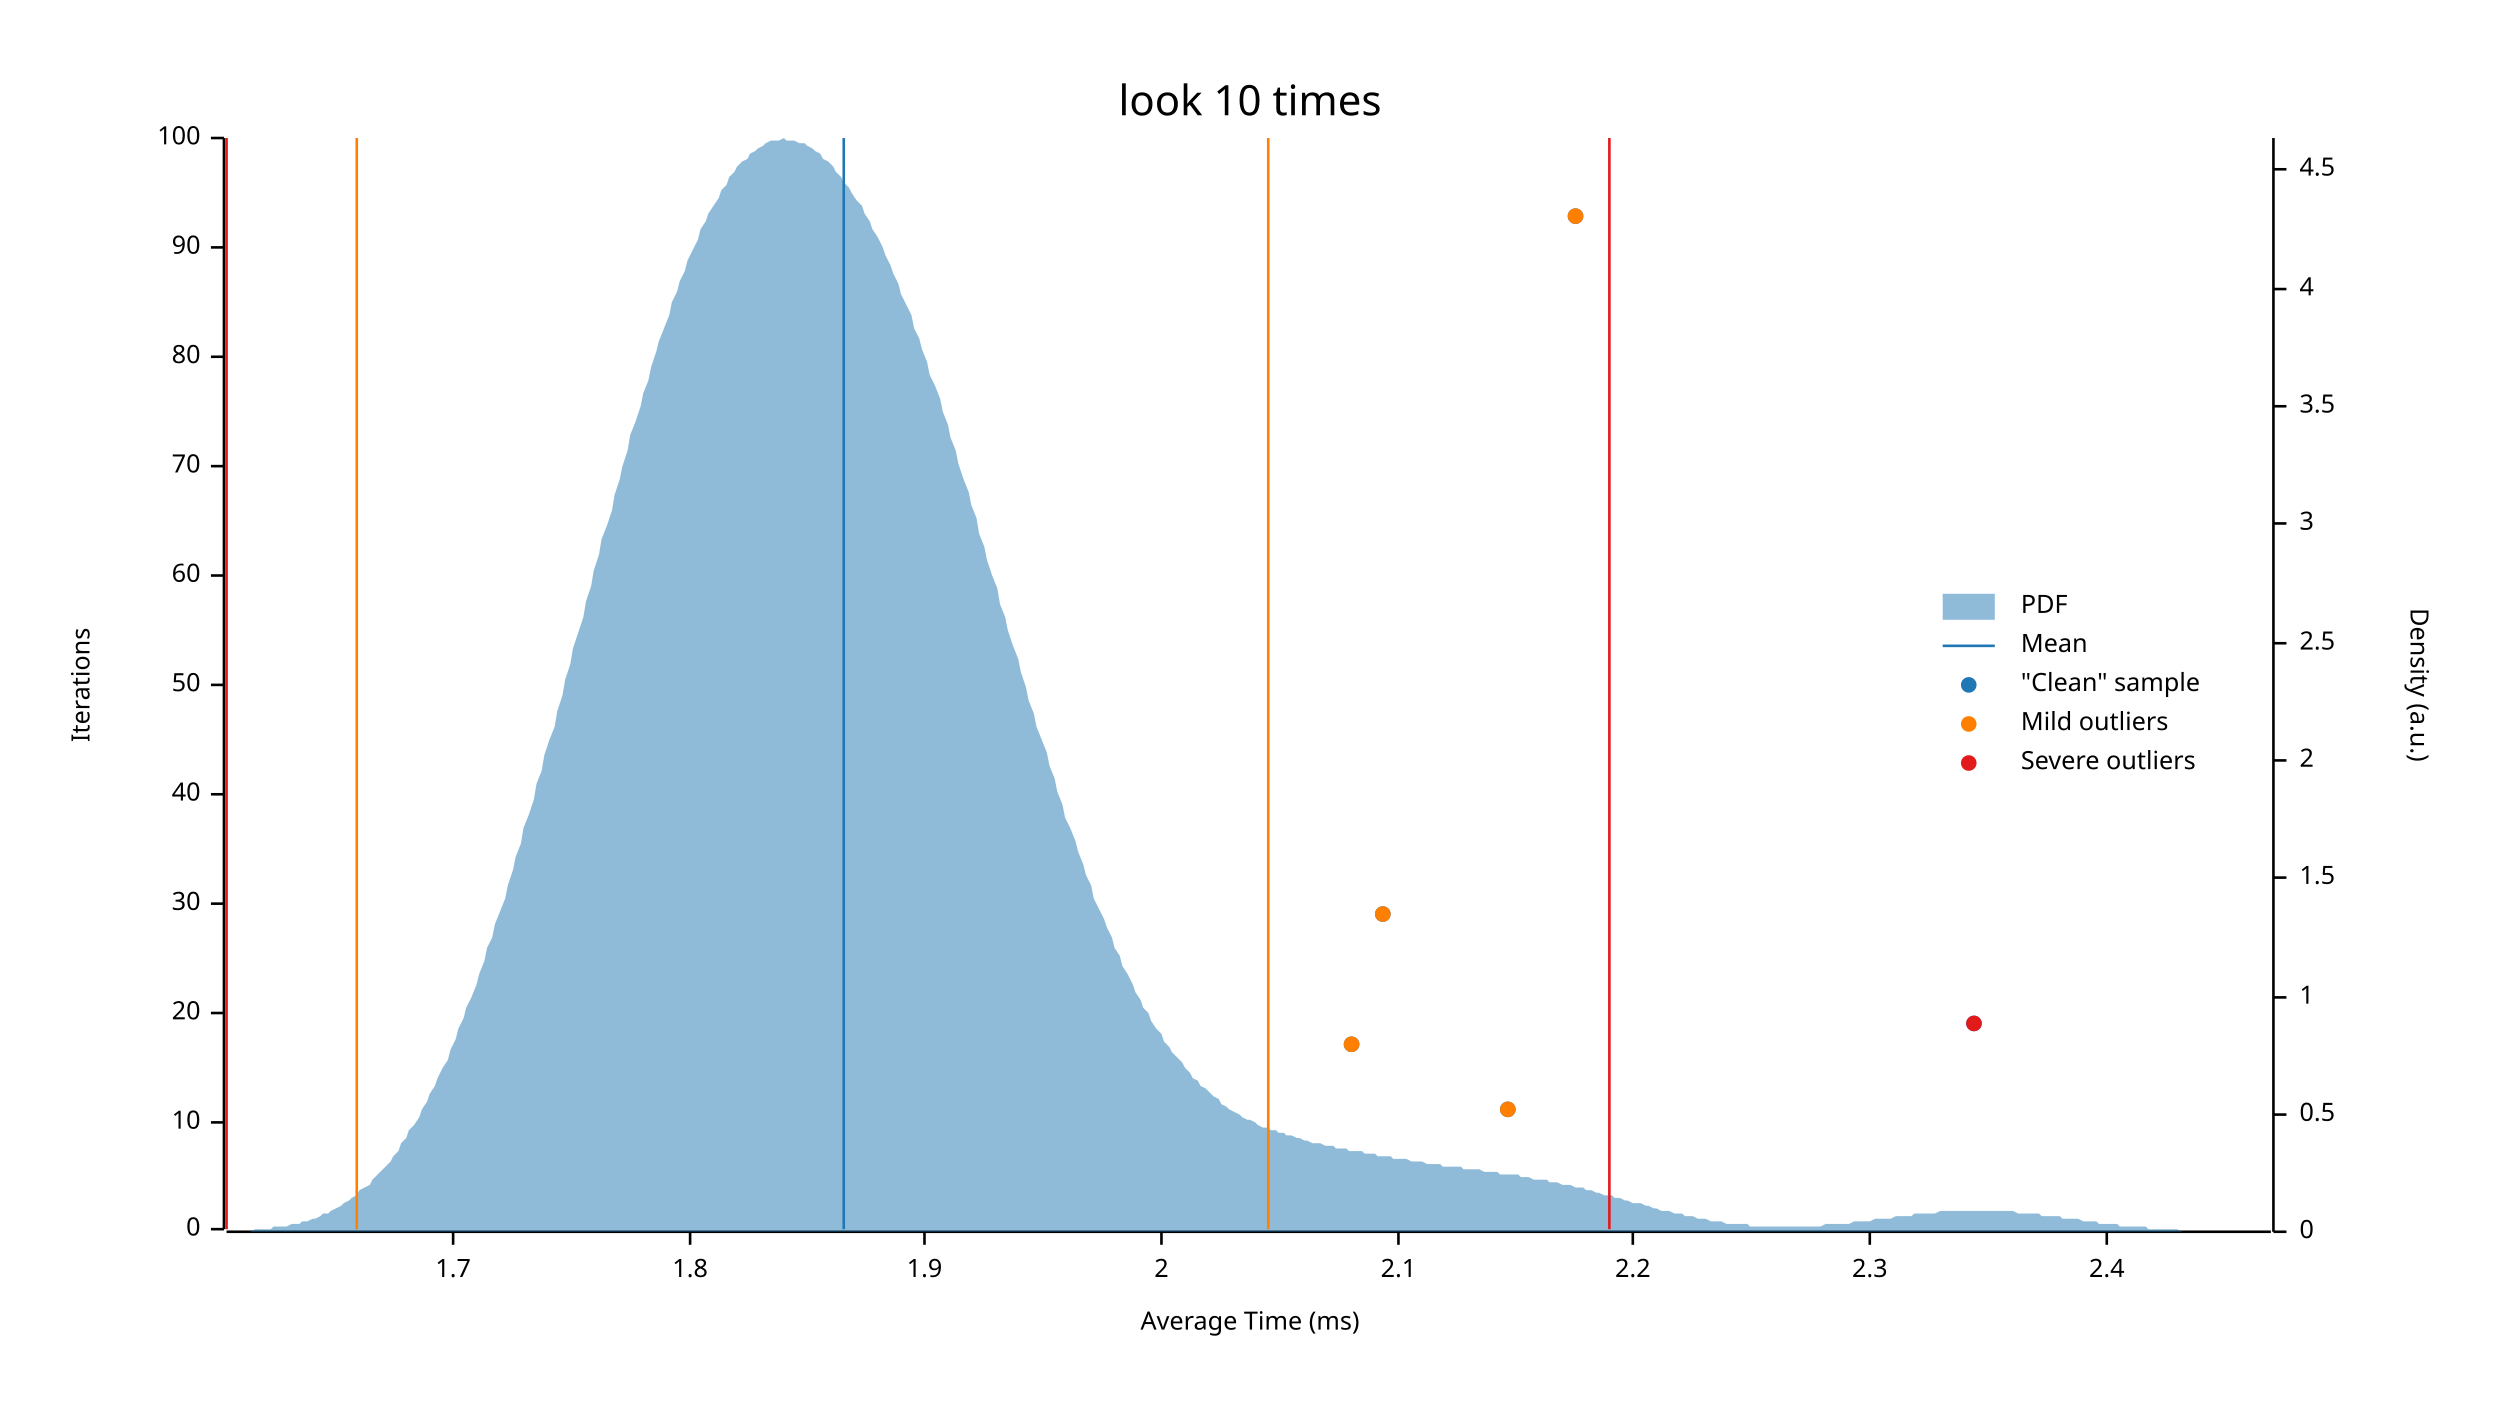
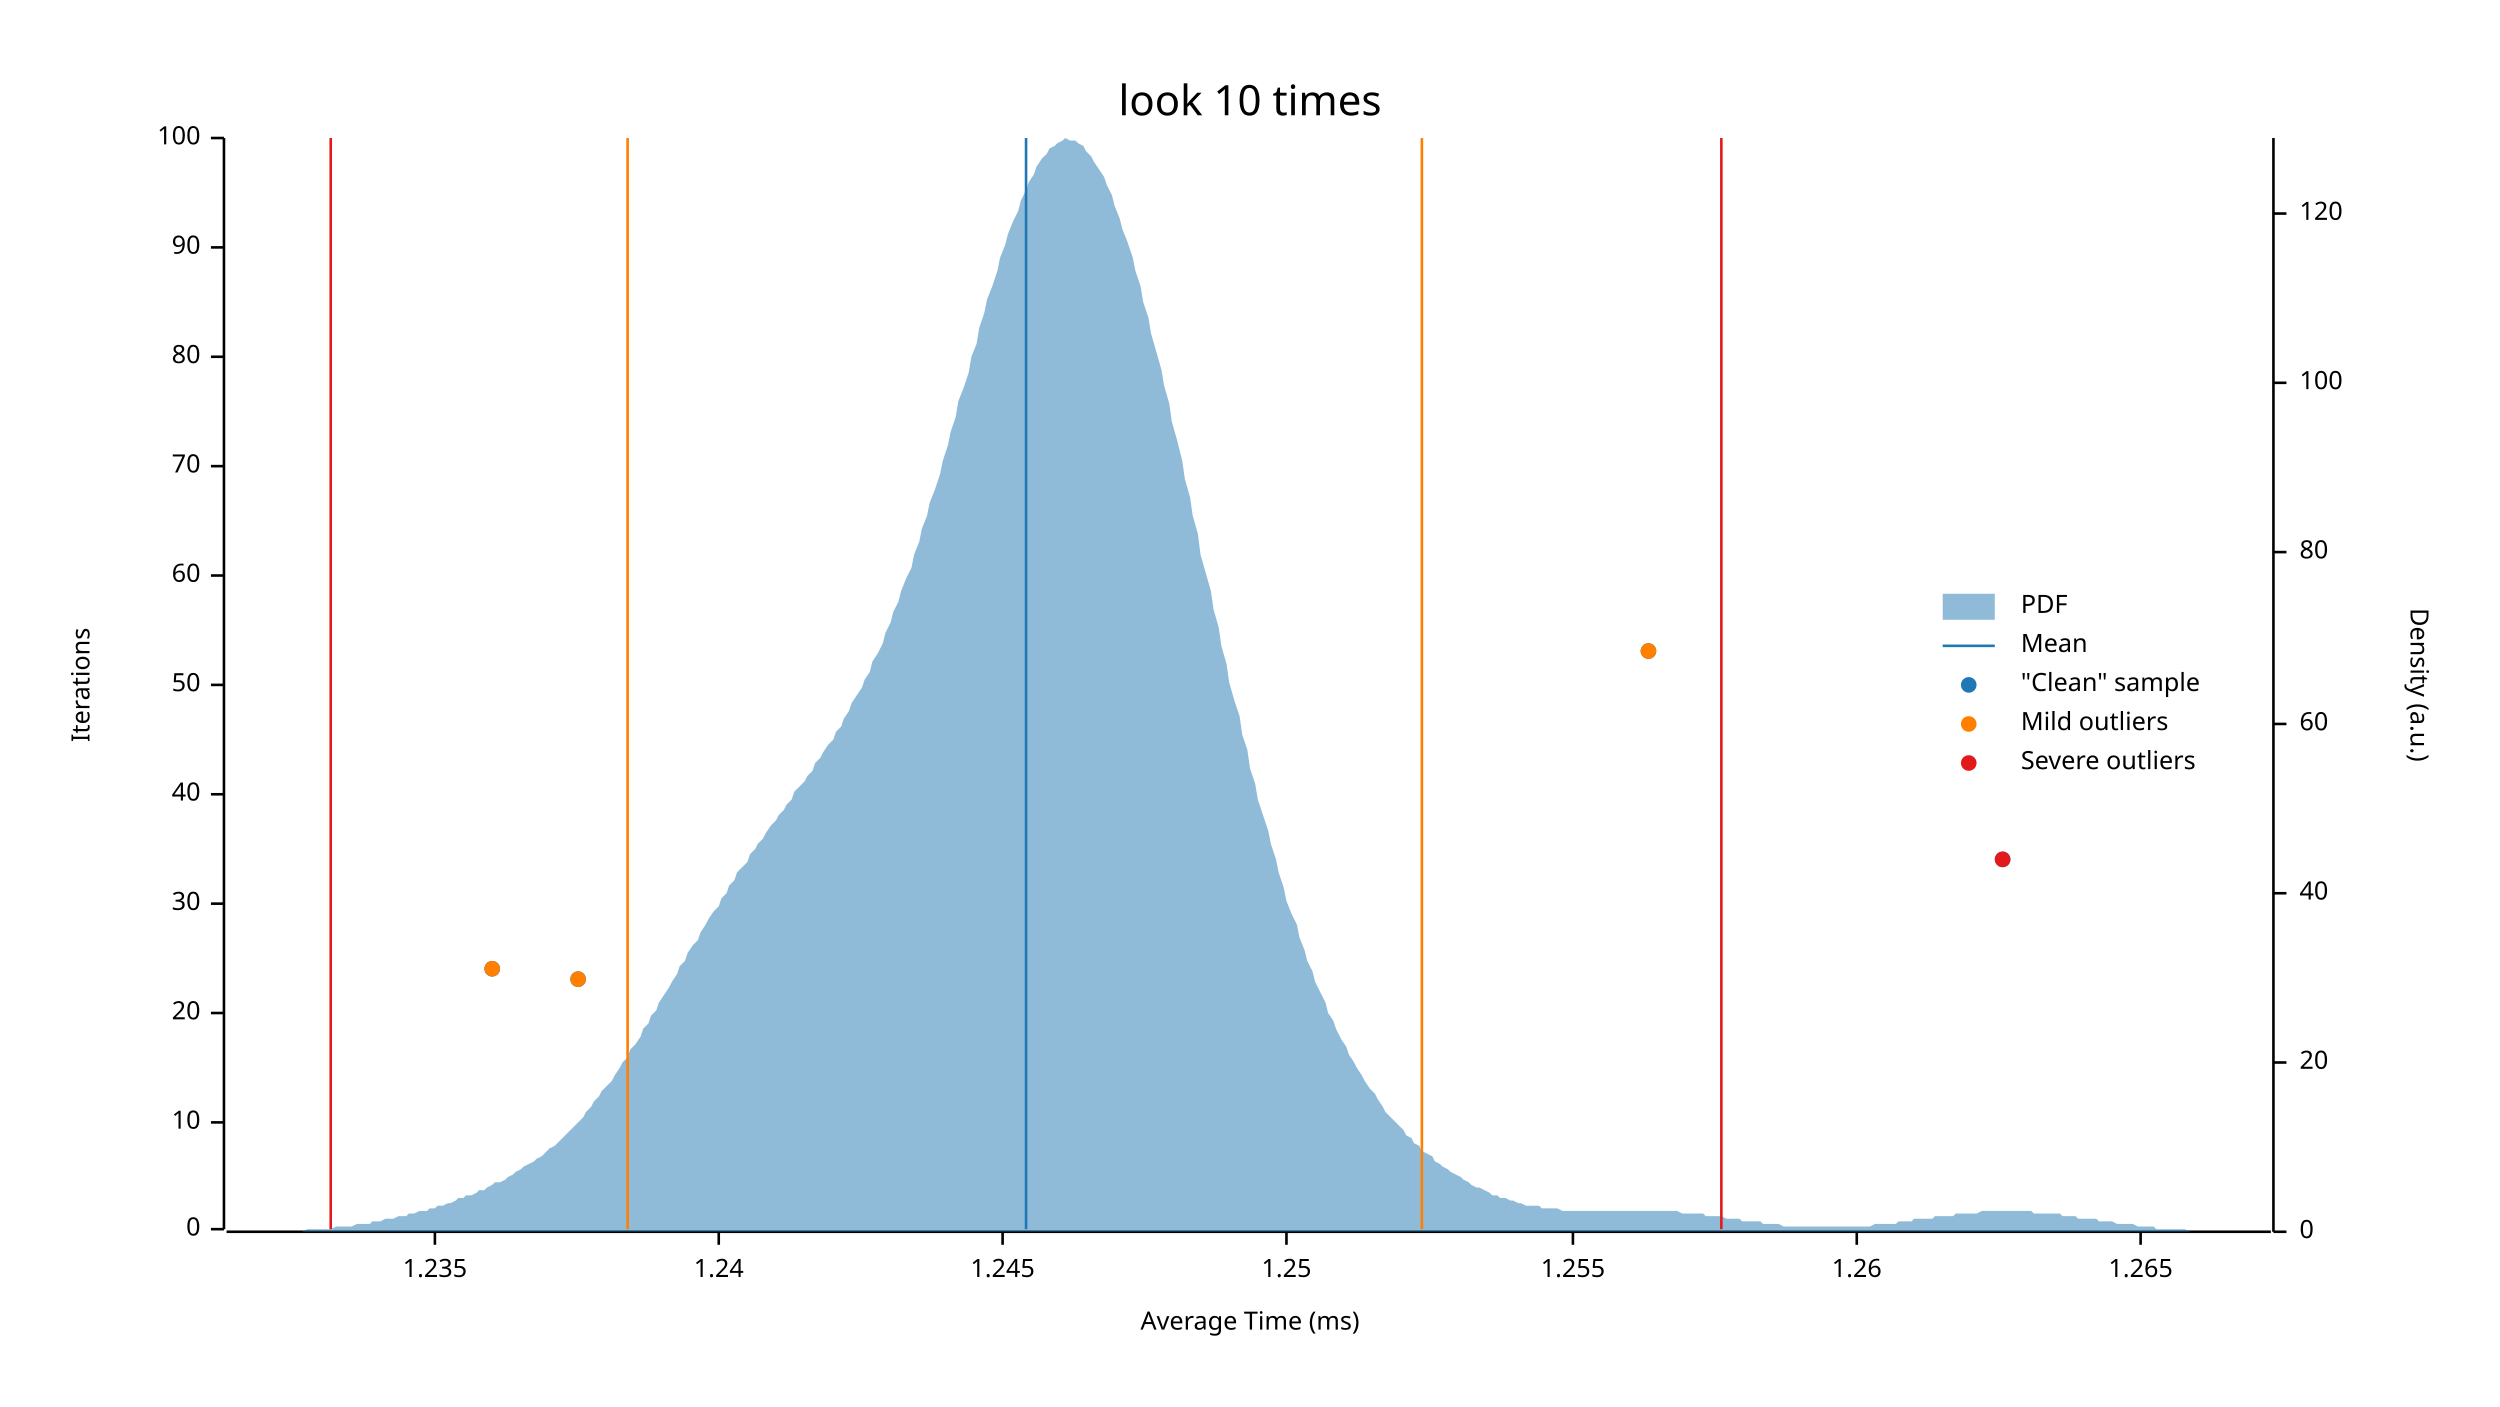
<svg xmlns="http://www.w3.org/2000/svg" width="960" height="540" viewBox="0 0 960 540">
  <text x="480" y="32" dy="0.76em" text-anchor="middle" font-family="sans-serif" font-size="16.129" opacity="1" fill="#000000">
look 10 times
</text>
  <text x="27" y="263" dy="0.76em" text-anchor="middle" font-family="sans-serif" font-size="9.677" opacity="1" fill="#000000" transform="rotate(270, 27, 263)">
Iterations
</text>
  <text x="480" y="513" dy="-0.5ex" text-anchor="middle" font-family="sans-serif" font-size="9.677" opacity="1" fill="#000000">
Average Time (ms)
</text>
  <polyline fill="none" opacity="1" stroke="#000000" stroke-width="1" points="86,53 86,472 " />
  <text x="77" y="472" dy="0.5ex" text-anchor="end" font-family="sans-serif" font-size="9.677" opacity="1" fill="#000000">
0
</text>
  <polyline fill="none" opacity="1" stroke="#000000" stroke-width="1" points="81,472 86,472 " />
  <text x="77" y="431" dy="0.5ex" text-anchor="end" font-family="sans-serif" font-size="9.677" opacity="1" fill="#000000">
10
</text>
  <polyline fill="none" opacity="1" stroke="#000000" stroke-width="1" points="81,431 86,431 " />
  <text x="77" y="389" dy="0.5ex" text-anchor="end" font-family="sans-serif" font-size="9.677" opacity="1" fill="#000000">
20
</text>
  <polyline fill="none" opacity="1" stroke="#000000" stroke-width="1" points="81,389 86,389 " />
  <text x="77" y="347" dy="0.5ex" text-anchor="end" font-family="sans-serif" font-size="9.677" opacity="1" fill="#000000">
30
</text>
  <polyline fill="none" opacity="1" stroke="#000000" stroke-width="1" points="81,347 86,347 " />
  <text x="77" y="305" dy="0.5ex" text-anchor="end" font-family="sans-serif" font-size="9.677" opacity="1" fill="#000000">
40
</text>
  <polyline fill="none" opacity="1" stroke="#000000" stroke-width="1" points="81,305 86,305 " />
  <text x="77" y="263" dy="0.5ex" text-anchor="end" font-family="sans-serif" font-size="9.677" opacity="1" fill="#000000">
50
</text>
  <polyline fill="none" opacity="1" stroke="#000000" stroke-width="1" points="81,263 86,263 " />
  <text x="77" y="221" dy="0.5ex" text-anchor="end" font-family="sans-serif" font-size="9.677" opacity="1" fill="#000000">
60
</text>
  <polyline fill="none" opacity="1" stroke="#000000" stroke-width="1" points="81,221 86,221 " />
  <text x="77" y="179" dy="0.5ex" text-anchor="end" font-family="sans-serif" font-size="9.677" opacity="1" fill="#000000">
70
</text>
  <polyline fill="none" opacity="1" stroke="#000000" stroke-width="1" points="81,179 86,179 " />
  <text x="77" y="137" dy="0.5ex" text-anchor="end" font-family="sans-serif" font-size="9.677" opacity="1" fill="#000000">
80
</text>
  <polyline fill="none" opacity="1" stroke="#000000" stroke-width="1" points="81,137 86,137 " />
  <text x="77" y="95" dy="0.5ex" text-anchor="end" font-family="sans-serif" font-size="9.677" opacity="1" fill="#000000">
90
</text>
  <polyline fill="none" opacity="1" stroke="#000000" stroke-width="1" points="81,95 86,95 " />
  <text x="77" y="53" dy="0.5ex" text-anchor="end" font-family="sans-serif" font-size="9.677" opacity="1" fill="#000000">
100
</text>
  <polyline fill="none" opacity="1" stroke="#000000" stroke-width="1" points="81,53 86,53 " />
  <polyline fill="none" opacity="1" stroke="#000000" stroke-width="1" points="87,473 872,473 " />
-   <text x="174" y="483" dy="0.76em" text-anchor="middle" font-family="sans-serif" font-size="9.677" opacity="1" fill="#000000">
- 1.7
+   <text x="167" y="483" dy="0.76em" text-anchor="middle" font-family="sans-serif" font-size="9.677" opacity="1" fill="#000000">
+ 1.235
</text>
-   <polyline fill="none" opacity="1" stroke="#000000" stroke-width="1" points="174,473 174,478 " />
-   <text x="265" y="483" dy="0.76em" text-anchor="middle" font-family="sans-serif" font-size="9.677" opacity="1" fill="#000000">
- 1.8
+   <polyline fill="none" opacity="1" stroke="#000000" stroke-width="1" points="167,473 167,478 " />
+   <text x="276" y="483" dy="0.76em" text-anchor="middle" font-family="sans-serif" font-size="9.677" opacity="1" fill="#000000">
+ 1.24
</text>
-   <polyline fill="none" opacity="1" stroke="#000000" stroke-width="1" points="265,473 265,478 " />
-   <text x="355" y="483" dy="0.76em" text-anchor="middle" font-family="sans-serif" font-size="9.677" opacity="1" fill="#000000">
- 1.9
+   <polyline fill="none" opacity="1" stroke="#000000" stroke-width="1" points="276,473 276,478 " />
+   <text x="385" y="483" dy="0.76em" text-anchor="middle" font-family="sans-serif" font-size="9.677" opacity="1" fill="#000000">
+ 1.245
</text>
-   <polyline fill="none" opacity="1" stroke="#000000" stroke-width="1" points="355,473 355,478 " />
-   <text x="446" y="483" dy="0.76em" text-anchor="middle" font-family="sans-serif" font-size="9.677" opacity="1" fill="#000000">
- 2
+   <polyline fill="none" opacity="1" stroke="#000000" stroke-width="1" points="385,473 385,478 " />
+   <text x="494" y="483" dy="0.76em" text-anchor="middle" font-family="sans-serif" font-size="9.677" opacity="1" fill="#000000">
+ 1.25
</text>
-   <polyline fill="none" opacity="1" stroke="#000000" stroke-width="1" points="446,473 446,478 " />
-   <text x="537" y="483" dy="0.76em" text-anchor="middle" font-family="sans-serif" font-size="9.677" opacity="1" fill="#000000">
- 2.1
+   <polyline fill="none" opacity="1" stroke="#000000" stroke-width="1" points="494,473 494,478 " />
+   <text x="604" y="483" dy="0.76em" text-anchor="middle" font-family="sans-serif" font-size="9.677" opacity="1" fill="#000000">
+ 1.255
</text>
-   <polyline fill="none" opacity="1" stroke="#000000" stroke-width="1" points="537,473 537,478 " />
-   <text x="627" y="483" dy="0.76em" text-anchor="middle" font-family="sans-serif" font-size="9.677" opacity="1" fill="#000000">
- 2.2
+   <polyline fill="none" opacity="1" stroke="#000000" stroke-width="1" points="604,473 604,478 " />
+   <text x="713" y="483" dy="0.76em" text-anchor="middle" font-family="sans-serif" font-size="9.677" opacity="1" fill="#000000">
+ 1.26
</text>
-   <polyline fill="none" opacity="1" stroke="#000000" stroke-width="1" points="627,473 627,478 " />
-   <text x="718" y="483" dy="0.76em" text-anchor="middle" font-family="sans-serif" font-size="9.677" opacity="1" fill="#000000">
- 2.3
+   <polyline fill="none" opacity="1" stroke="#000000" stroke-width="1" points="713,473 713,478 " />
+   <text x="822" y="483" dy="0.76em" text-anchor="middle" font-family="sans-serif" font-size="9.677" opacity="1" fill="#000000">
+ 1.265
</text>
-   <polyline fill="none" opacity="1" stroke="#000000" stroke-width="1" points="718,473 718,478 " />
-   <text x="809" y="483" dy="0.76em" text-anchor="middle" font-family="sans-serif" font-size="9.677" opacity="1" fill="#000000">
- 2.4
- </text>
-   <polyline fill="none" opacity="1" stroke="#000000" stroke-width="1" points="809,473 809,478 " />
+   <polyline fill="none" opacity="1" stroke="#000000" stroke-width="1" points="822,473 822,478 " />
  <text x="933" y="263" dy="0.76em" text-anchor="middle" font-family="sans-serif" font-size="9.677" opacity="1" fill="#000000" transform="rotate(90, 933, 263)">
Density (a.u.)
</text>
  <polyline fill="none" opacity="1" stroke="#000000" stroke-width="1" points="873,53 873,473 " />
  <text x="883" y="473" dy="0.5ex" text-anchor="start" font-family="sans-serif" font-size="9.677" opacity="1" fill="#000000">
0
</text>
  <polyline fill="none" opacity="1" stroke="#000000" stroke-width="1" points="873,473 878,473 " />
-   <text x="883" y="428" dy="0.5ex" text-anchor="start" font-family="sans-serif" font-size="9.677" opacity="1" fill="#000000">
- 0.5
+   <text x="883" y="408" dy="0.5ex" text-anchor="start" font-family="sans-serif" font-size="9.677" opacity="1" fill="#000000">
+ 20
</text>
-   <polyline fill="none" opacity="1" stroke="#000000" stroke-width="1" points="873,428 878,428 " />
-   <text x="883" y="383" dy="0.5ex" text-anchor="start" font-family="sans-serif" font-size="9.677" opacity="1" fill="#000000">
- 1
+   <polyline fill="none" opacity="1" stroke="#000000" stroke-width="1" points="873,408 878,408 " />
+   <text x="883" y="343" dy="0.5ex" text-anchor="start" font-family="sans-serif" font-size="9.677" opacity="1" fill="#000000">
+ 40
</text>
-   <polyline fill="none" opacity="1" stroke="#000000" stroke-width="1" points="873,383 878,383 " />
-   <text x="883" y="337" dy="0.5ex" text-anchor="start" font-family="sans-serif" font-size="9.677" opacity="1" fill="#000000">
- 1.5
+   <polyline fill="none" opacity="1" stroke="#000000" stroke-width="1" points="873,343 878,343 " />
+   <text x="883" y="278" dy="0.5ex" text-anchor="start" font-family="sans-serif" font-size="9.677" opacity="1" fill="#000000">
+ 60
</text>
-   <polyline fill="none" opacity="1" stroke="#000000" stroke-width="1" points="873,337 878,337 " />
-   <text x="883" y="292" dy="0.5ex" text-anchor="start" font-family="sans-serif" font-size="9.677" opacity="1" fill="#000000">
- 2
+   <polyline fill="none" opacity="1" stroke="#000000" stroke-width="1" points="873,278 878,278 " />
+   <text x="883" y="212" dy="0.5ex" text-anchor="start" font-family="sans-serif" font-size="9.677" opacity="1" fill="#000000">
+ 80
</text>
-   <polyline fill="none" opacity="1" stroke="#000000" stroke-width="1" points="873,292 878,292 " />
-   <text x="883" y="247" dy="0.5ex" text-anchor="start" font-family="sans-serif" font-size="9.677" opacity="1" fill="#000000">
- 2.5
+   <polyline fill="none" opacity="1" stroke="#000000" stroke-width="1" points="873,212 878,212 " />
+   <text x="883" y="147" dy="0.5ex" text-anchor="start" font-family="sans-serif" font-size="9.677" opacity="1" fill="#000000">
+ 100
</text>
-   <polyline fill="none" opacity="1" stroke="#000000" stroke-width="1" points="873,247 878,247 " />
-   <text x="883" y="201" dy="0.5ex" text-anchor="start" font-family="sans-serif" font-size="9.677" opacity="1" fill="#000000">
- 3
+   <polyline fill="none" opacity="1" stroke="#000000" stroke-width="1" points="873,147 878,147 " />
+   <text x="883" y="82" dy="0.5ex" text-anchor="start" font-family="sans-serif" font-size="9.677" opacity="1" fill="#000000">
+ 120
</text>
-   <polyline fill="none" opacity="1" stroke="#000000" stroke-width="1" points="873,201 878,201 " />
-   <text x="883" y="156" dy="0.5ex" text-anchor="start" font-family="sans-serif" font-size="9.677" opacity="1" fill="#000000">
- 3.5
- </text>
-   <polyline fill="none" opacity="1" stroke="#000000" stroke-width="1" points="873,156 878,156 " />
-   <text x="883" y="111" dy="0.5ex" text-anchor="start" font-family="sans-serif" font-size="9.677" opacity="1" fill="#000000">
- 4
- </text>
-   <polyline fill="none" opacity="1" stroke="#000000" stroke-width="1" points="873,111 878,111 " />
-   <text x="883" y="65" dy="0.5ex" text-anchor="start" font-family="sans-serif" font-size="9.677" opacity="1" fill="#000000">
- 4.5
- </text>
-   <polyline fill="none" opacity="1" stroke="#000000" stroke-width="1" points="873,65 878,65 " />
-   <polygon opacity="0.5" fill="#1F78B4" points="87,473 88,473 90,473 91,473 93,473 94,473 96,473 98,472 99,472 101,472 102,472 104,472 105,471 107,471 109,471 110,471 112,470 113,470 115,470 116,469 118,469 120,468 121,468 123,467 124,466 126,466 127,465 129,464 131,463 132,462 134,461 135,460 137,459 138,457 140,456 142,455 143,453 145,451 146,450 148,448 150,446 151,444 153,442 154,439 156,437 157,434 159,432 161,429 162,426 164,423 165,420 167,417 168,414 170,410 172,407 173,403 175,399 176,395 178,391 179,387 181,383 183,378 184,374 186,369 187,364 189,360 190,355 192,350 194,345 195,340 197,334 198,329 200,324 201,318 203,313 205,307 206,301 208,296 209,290 211,284 213,279 214,273 216,267 217,261 219,255 220,249 222,243 224,237 225,231 227,225 228,219 230,213 231,207 233,202 235,196 236,190 238,184 239,179 241,173 242,167 244,162 246,156 247,151 249,146 250,141 252,135 253,131 255,126 257,121 258,116 260,112 261,108 263,104 264,100 266,96 268,92 269,88 271,85 272,82 274,79 276,76 277,73 279,71 280,68 282,66 283,64 285,62 287,61 288,59 290,58 291,57 293,56 294,55 296,54 298,54 299,54 301,53 302,54 304,54 305,54 307,55 309,55 310,56 312,57 313,58 315,59 316,61 318,62 320,64 321,66 323,68 324,70 326,72 327,74 329,77 331,79 332,82 334,85 335,88 337,91 339,95 340,98 342,102 343,105 345,109 346,113 348,117 350,121 351,126 353,130 354,134 356,139 357,144 359,148 361,153 362,158 364,163 365,168 367,173 368,178 370,184 372,189 373,194 375,199 376,205 378,210 379,215 381,221 383,226 384,232 386,237 387,242 389,248 391,253 392,258 394,264 395,269 397,274 398,279 400,284 402,289 403,294 405,299 406,304 408,309 409,314 411,318 413,323 414,327 416,332 417,336 419,340 420,345 422,349 424,353 425,356 427,360 428,364 430,367 431,371 433,374 435,378 436,381 438,384 439,387 441,389 442,392 444,395 446,397 447,400 449,402 450,404 452,406 454,408 455,410 457,412 458,414 460,415 461,417 463,418 465,420 466,421 468,422 469,424 471,425 472,426 474,427 476,428 477,429 479,430 480,430 482,431 483,432 485,433 487,433 488,434 490,434 491,435 493,435 494,436 496,436 498,437 499,437 501,438 502,438 504,439 505,439 507,439 509,440 510,440 512,440 513,441 515,441 517,441 518,442 520,442 521,442 523,442 524,443 526,443 528,443 529,444 531,444 532,444 534,444 535,445 537,445 539,445 540,445 542,446 543,446 545,446 546,446 548,447 550,447 551,447 553,447 554,448 556,448 557,448 559,448 561,448 562,449 564,449 565,449 567,449 568,449 570,450 572,450 573,450 575,450 576,451 578,451 580,451 581,451 583,451 584,452 586,452 587,452 589,453 591,453 592,453 594,453 595,454 597,454 598,454 600,455 602,455 603,455 605,456 606,456 608,456 609,457 611,457 613,458 614,458 616,459 617,459 619,459 620,460 622,460 624,461 625,461 627,462 628,462 630,462 632,463 633,463 635,464 636,464 638,465 639,465 641,465 643,466 644,466 646,466 647,467 649,467 650,467 652,468 654,468 655,468 657,469 658,469 660,469 661,469 663,470 665,470 666,470 668,470 669,470 671,470 672,471 674,471 676,471 677,471 679,471 680,471 682,471 683,471 685,471 687,471 688,471 690,471 691,471 693,471 695,471 696,471 698,471 699,471 701,470 702,470 704,470 706,470 707,470 709,470 710,470 712,469 713,469 715,469 717,469 718,469 720,468 721,468 723,468 724,468 726,468 728,467 729,467 731,467 732,467 734,467 735,466 737,466 739,466 740,466 742,466 743,466 745,465 746,465 748,465 750,465 751,465 753,465 754,465 756,465 758,465 759,465 761,465 762,465 764,465 765,465 767,465 769,465 770,465 772,465 773,465 775,466 776,466 778,466 780,466 781,466 783,466 784,467 786,467 787,467 789,467 791,467 792,468 794,468 795,468 797,468 798,468 800,469 802,469 803,469 805,469 806,470 808,470 809,470 811,470 813,470 814,471 816,471 817,471 819,471 821,471 822,471 824,471 825,472 827,472 828,472 830,472 832,472 833,472 835,472 836,472 838,473 839,473 841,473 843,473 844,473 846,473 847,473 849,473 850,473 852,473 854,473 855,473 857,473 858,473 860,473 861,473 863,473 865,473 866,473 868,473 869,473 871,473 873,473 873,473 87,473 " />
-   <polyline fill="none" opacity="1" stroke="#1F78B4" stroke-width="1" points="324,472 324,53 " />
-   <polyline fill="none" opacity="1" stroke="#FF7F00" stroke-width="1" points="137,472 137,53 " />
-   <polyline fill="none" opacity="1" stroke="#FF7F00" stroke-width="1" points="487,472 487,53 " />
-   <polyline fill="none" opacity="1" stroke="#E31A1C" stroke-width="1" points="87,472 87,53 " />
-   <polyline fill="none" opacity="1" stroke="#E31A1C" stroke-width="1" points="618,472 618,53 " />
-   <circle cx="579" cy="426" r="3" opacity="1" fill="#1F78B4" stroke="none" stroke-width="1" />
-   <circle cx="519" cy="401" r="3" opacity="1" fill="#1F78B4" stroke="none" stroke-width="1" />
-   <circle cx="758" cy="393" r="3" opacity="1" fill="#1F78B4" stroke="none" stroke-width="1" />
-   <circle cx="531" cy="351" r="3" opacity="1" fill="#1F78B4" stroke="none" stroke-width="1" />
-   <circle cx="605" cy="83" r="3" opacity="1" fill="#1F78B4" stroke="none" stroke-width="1" />
-   <circle cx="579" cy="426" r="3" opacity="1" fill="#FF7F00" stroke="none" stroke-width="1" />
-   <circle cx="519" cy="401" r="3" opacity="1" fill="#FF7F00" stroke="none" stroke-width="1" />
-   <circle cx="531" cy="351" r="3" opacity="1" fill="#FF7F00" stroke="none" stroke-width="1" />
-   <circle cx="605" cy="83" r="3" opacity="1" fill="#FF7F00" stroke="none" stroke-width="1" />
-   <circle cx="758" cy="393" r="3" opacity="1" fill="#E31A1C" stroke="none" stroke-width="1" />
+   <polyline fill="none" opacity="1" stroke="#000000" stroke-width="1" points="873,82 878,82 " />
+   <polygon opacity="0.5" fill="#1F78B4" points="87,473 88,473 90,473 91,473 93,473 94,473 96,473 98,473 99,473 101,473 102,473 104,473 105,473 107,473 109,473 110,473 112,473 113,473 115,473 116,473 118,472 120,472 121,472 123,472 124,472 126,472 127,472 129,471 131,471 132,471 134,471 135,471 137,470 138,470 140,470 142,470 143,469 145,469 146,469 148,468 150,468 151,468 153,467 154,467 156,467 157,466 159,466 161,465 162,465 164,465 165,464 167,464 168,463 170,463 172,462 173,462 175,461 176,460 178,460 179,459 181,459 183,458 184,457 186,457 187,456 189,455 190,454 192,454 194,453 195,452 197,451 198,450 200,449 201,448 203,447 205,446 206,445 208,444 209,443 211,441 213,440 214,439 216,437 217,436 219,434 220,433 222,431 224,429 225,427 227,425 228,423 230,421 231,419 233,417 235,415 236,413 238,410 239,408 241,406 242,403 244,401 246,398 247,395 249,393 250,390 252,388 253,385 255,382 257,379 258,377 260,374 261,371 263,369 264,366 266,363 268,361 269,358 271,355 272,353 274,350 276,348 277,345 279,343 280,340 282,338 283,335 285,333 287,331 288,328 290,326 291,324 293,322 294,320 296,317 298,315 299,313 301,311 302,309 304,307 305,304 307,302 309,300 310,298 312,296 313,293 315,291 316,289 318,286 320,284 321,281 323,279 324,276 326,273 327,270 329,267 331,264 332,261 334,258 335,254 337,251 339,247 340,243 342,239 343,235 345,231 346,227 348,222 350,218 351,213 353,208 354,203 356,198 357,193 359,188 361,182 362,177 364,171 365,166 367,160 368,154 370,149 372,143 373,137 375,132 376,126 378,120 379,115 381,110 383,104 384,99 386,94 387,90 389,85 391,81 392,77 394,73 395,70 397,67 398,64 400,61 402,59 403,57 405,56 406,55 408,54 409,53 411,54 413,54 414,55 416,56 417,58 419,60 420,62 422,65 424,68 425,71 427,75 428,79 430,84 431,88 433,93 435,99 436,104 438,110 439,116 441,122 442,128 444,135 446,142 447,148 449,155 450,162 452,169 454,177 455,184 457,191 458,198 460,205 461,213 463,220 465,227 466,234 468,241 469,248 471,255 472,262 474,269 476,275 477,282 479,288 480,295 482,301 483,307 485,313 487,319 488,324 490,330 491,335 493,341 494,346 496,351 498,355 499,360 501,365 502,369 504,373 505,377 507,381 509,385 510,389 512,392 513,395 515,399 517,402 518,405 520,408 521,410 523,413 524,415 526,418 528,420 529,422 531,425 532,427 534,429 535,430 537,432 539,434 540,436 542,437 543,439 545,440 546,442 548,443 550,444 551,446 553,447 554,448 556,449 557,450 559,451 561,452 562,453 564,454 565,455 567,456 568,456 570,457 572,458 573,459 575,459 576,460 578,460 580,461 581,461 583,462 584,462 586,463 587,463 589,463 591,463 592,464 594,464 595,464 597,464 598,464 600,465 602,465 603,465 605,465 606,465 608,465 609,465 611,465 613,465 614,465 616,465 617,465 619,465 620,465 622,465 624,465 625,465 627,465 628,465 630,465 632,465 633,465 635,465 636,465 638,465 639,465 641,465 643,465 644,465 646,466 647,466 649,466 650,466 652,466 654,466 655,467 657,467 658,467 660,467 661,467 663,468 665,468 666,468 668,468 669,469 671,469 672,469 674,469 676,469 677,470 679,470 680,470 682,470 683,470 685,471 687,471 688,471 690,471 691,471 693,471 695,471 696,471 698,471 699,471 701,471 702,471 704,471 706,471 707,471 709,471 710,471 712,471 713,471 715,471 717,471 718,471 720,470 721,470 723,470 724,470 726,470 728,470 729,469 731,469 732,469 734,469 735,468 737,468 739,468 740,468 742,468 743,467 745,467 746,467 748,467 750,467 751,466 753,466 754,466 756,466 758,466 759,466 761,465 762,465 764,465 765,465 767,465 769,465 770,465 772,465 773,465 775,465 776,465 778,465 780,465 781,466 783,466 784,466 786,466 787,466 789,466 791,466 792,467 794,467 795,467 797,467 798,468 800,468 802,468 803,468 805,468 806,469 808,469 809,469 811,469 813,470 814,470 816,470 817,470 819,470 821,471 822,471 824,471 825,471 827,471 828,472 830,472 832,472 833,472 835,472 836,472 838,472 839,472 841,473 843,473 844,473 846,473 847,473 849,473 850,473 852,473 854,473 855,473 857,473 858,473 860,473 861,473 863,473 865,473 866,473 868,473 869,473 871,473 873,473 873,473 87,473 " />
+   <polyline fill="none" opacity="1" stroke="#1F78B4" stroke-width="1" points="394,472 394,53 " />
+   <polyline fill="none" opacity="1" stroke="#FF7F00" stroke-width="1" points="241,472 241,53 " />
+   <polyline fill="none" opacity="1" stroke="#FF7F00" stroke-width="1" points="546,472 546,53 " />
+   <polyline fill="none" opacity="1" stroke="#E31A1C" stroke-width="1" points="127,472 127,53 " />
+   <polyline fill="none" opacity="1" stroke="#E31A1C" stroke-width="1" points="661,472 661,53 " />
+   <circle cx="222" cy="376" r="3" opacity="1" fill="#1F78B4" stroke="none" stroke-width="1" />
+   <circle cx="189" cy="372" r="3" opacity="1" fill="#1F78B4" stroke="none" stroke-width="1" />
+   <circle cx="769" cy="330" r="3" opacity="1" fill="#1F78B4" stroke="none" stroke-width="1" />
+   <circle cx="633" cy="250" r="3" opacity="1" fill="#1F78B4" stroke="none" stroke-width="1" />
+   <circle cx="222" cy="376" r="3" opacity="1" fill="#FF7F00" stroke="none" stroke-width="1" />
+   <circle cx="189" cy="372" r="3" opacity="1" fill="#FF7F00" stroke="none" stroke-width="1" />
+   <circle cx="633" cy="250" r="3" opacity="1" fill="#FF7F00" stroke="none" stroke-width="1" />
+   <circle cx="769" cy="330" r="3" opacity="1" fill="#E31A1C" stroke="none" stroke-width="1" />
  <text x="776" y="228" dy="0.76em" text-anchor="start" font-family="sans-serif" font-size="9.677" opacity="1" fill="#000000">
PDF
</text>
  <text x="776" y="243" dy="0.76em" text-anchor="start" font-family="sans-serif" font-size="9.677" opacity="1" fill="#000000">
Mean
</text>
  <text x="776" y="258" dy="0.76em" text-anchor="start" font-family="sans-serif" font-size="9.677" opacity="1" fill="#000000">
"Clean" sample
</text>
  <text x="776" y="273" dy="0.76em" text-anchor="start" font-family="sans-serif" font-size="9.677" opacity="1" fill="#000000">
Mild outliers
</text>
  <text x="776" y="288" dy="0.76em" text-anchor="start" font-family="sans-serif" font-size="9.677" opacity="1" fill="#000000">
Severe outliers
</text>
  <rect x="746" y="228" width="20" height="10" opacity="0.5" fill="#1F78B4" stroke="none" />
  <polyline fill="none" opacity="1" stroke="#1F78B4" stroke-width="1" points="746,248 766,248 " />
  <circle cx="756" cy="263" r="3" opacity="1" fill="#1F78B4" stroke="none" stroke-width="1" />
  <circle cx="756" cy="278" r="3" opacity="1" fill="#FF7F00" stroke="none" stroke-width="1" />
  <circle cx="756" cy="293" r="3" opacity="1" fill="#E31A1C" stroke="none" stroke-width="1" />
</svg>
